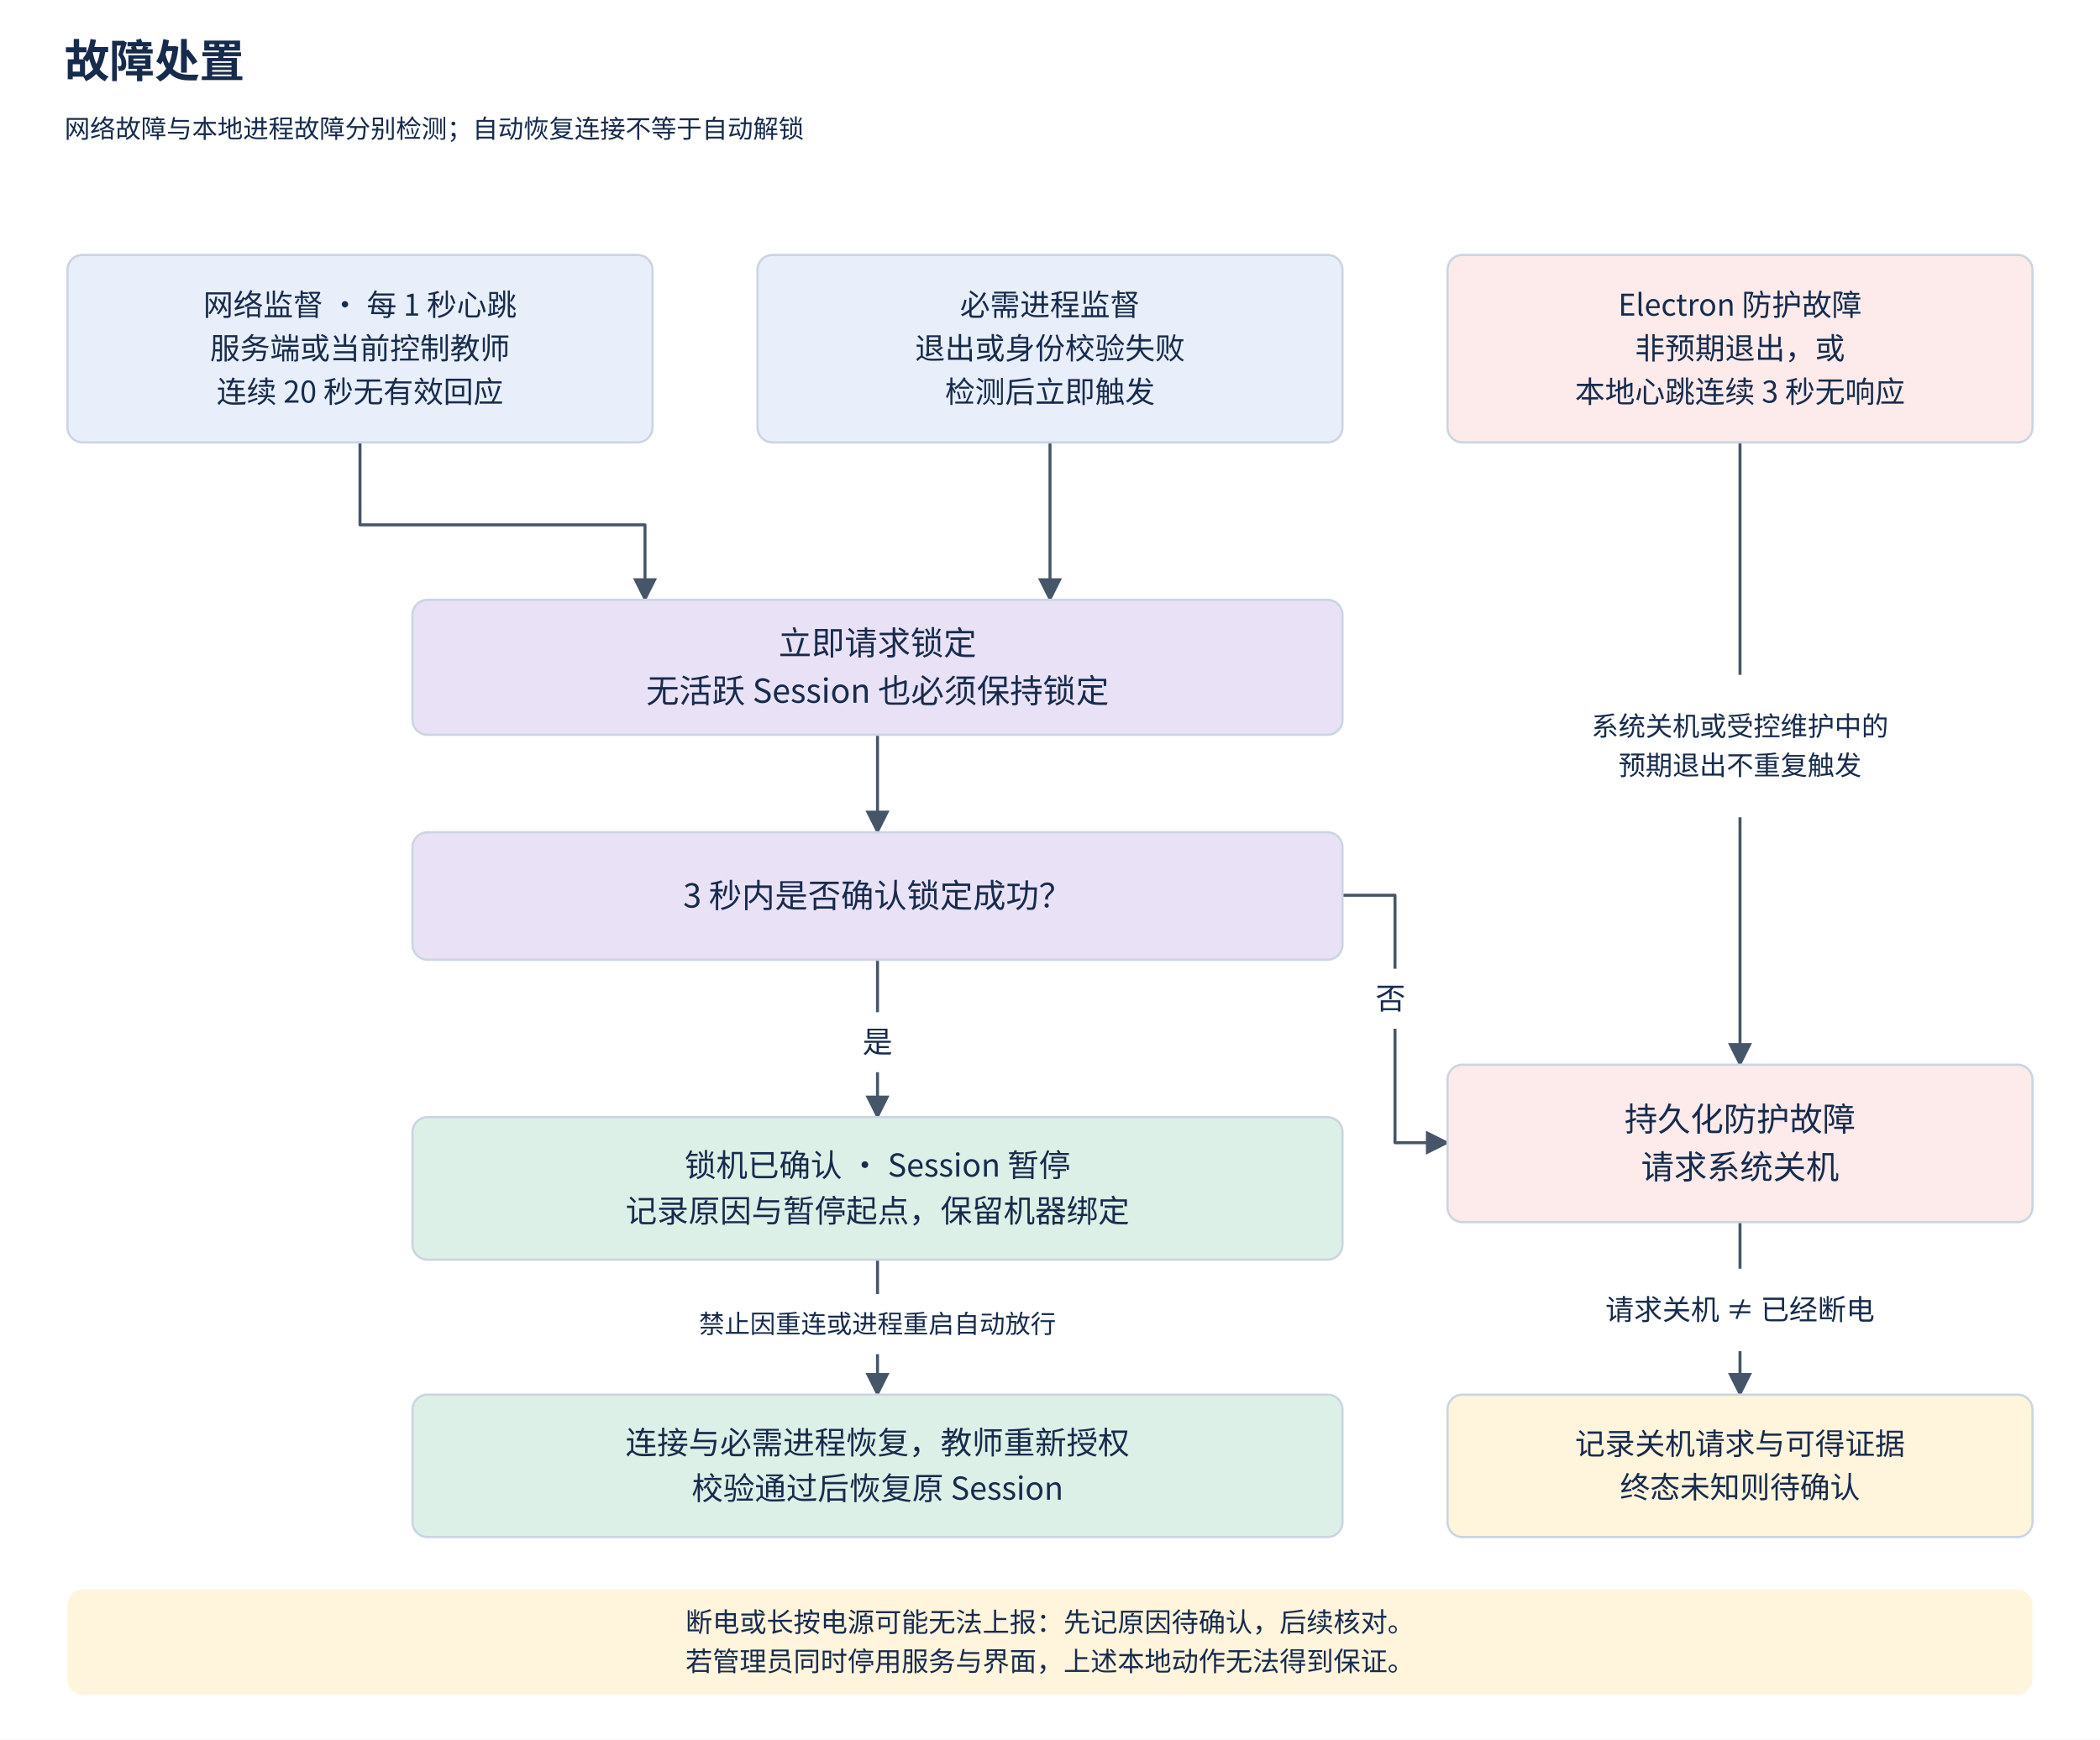
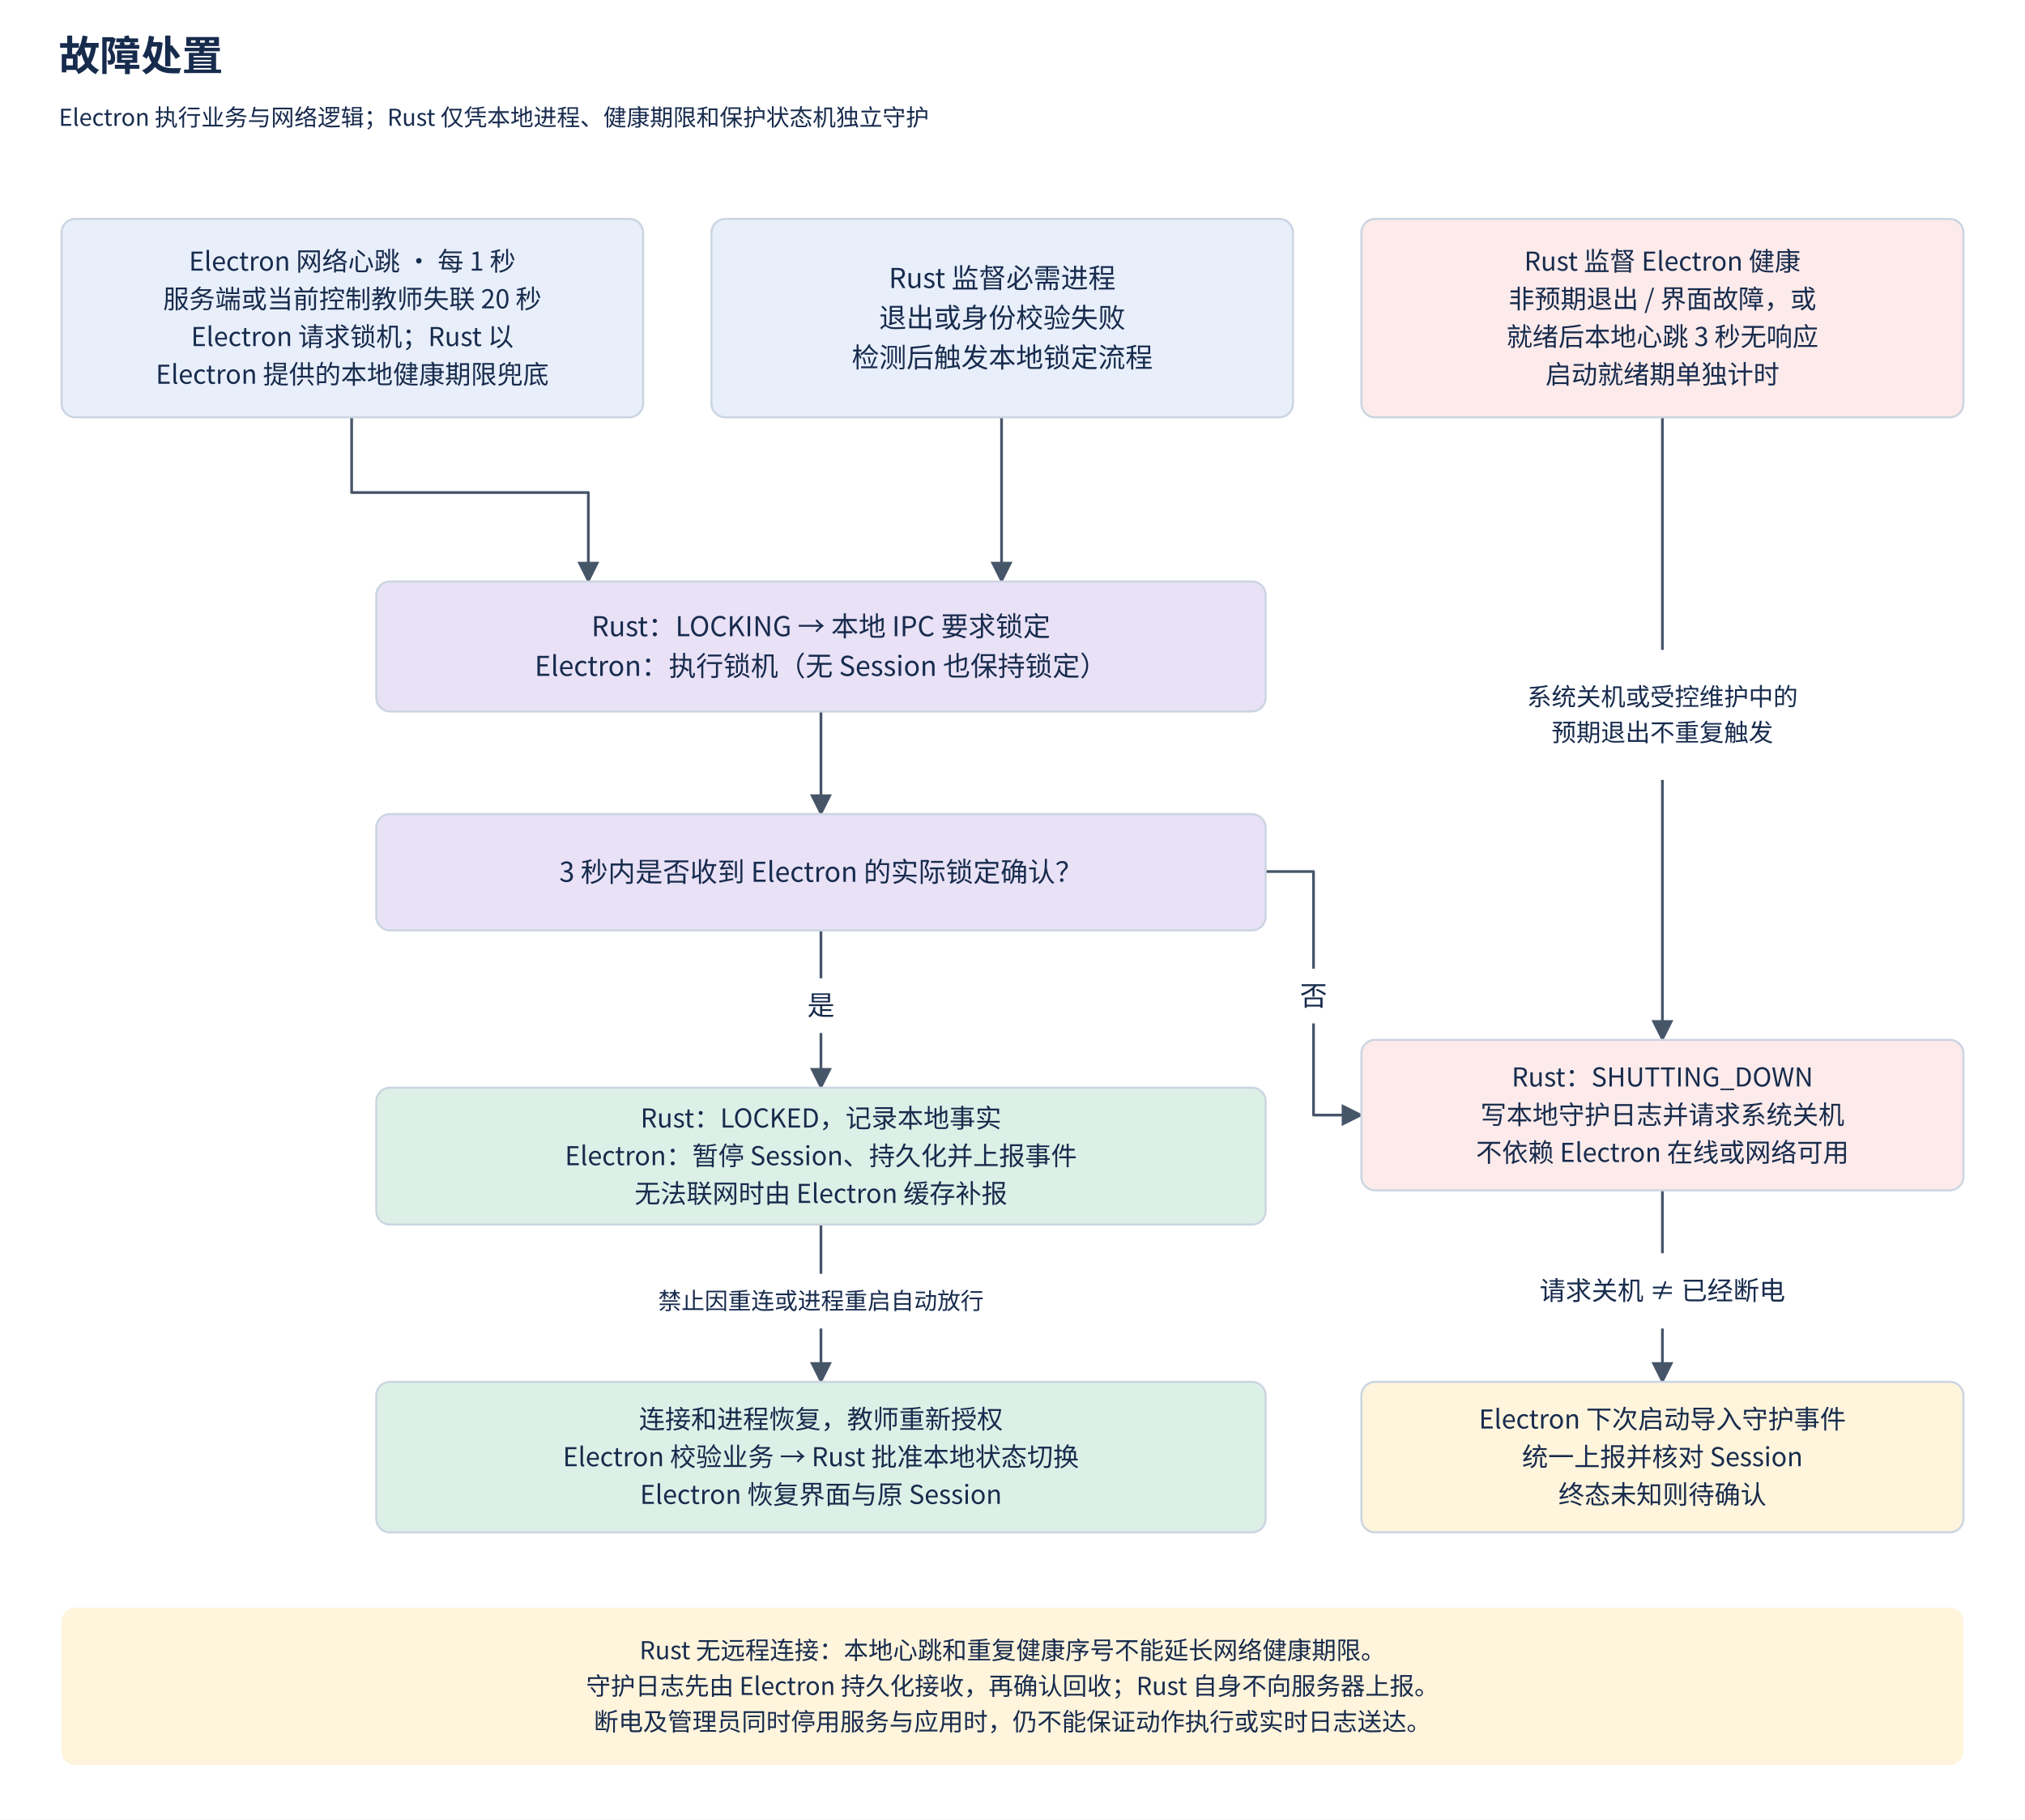
- <svg xmlns="http://www.w3.org/2000/svg" width="1400" height="1160" viewBox="0 0 1400 1160" role="img" aria-labelledby="title desc">
+ <svg xmlns="http://www.w3.org/2000/svg" width="1480" height="1330" viewBox="0 0 1480 1330" role="img" aria-labelledby="title desc">
  <defs>
    <marker id="arrow" viewBox="0 0 10 10" refX="9" refY="5" markerWidth="8" markerHeight="8" orient="auto-start-reverse">
      <path d="M 0 0 L 10 5 L 0 10 z" fill="#475569" />
    </marker>
  </defs>
-   <rect width="1400" height="1160" fill="#ffffff" />
-   <polyline points="240,295 240,350 430,350 430,400" fill="none" stroke="#475569" stroke-width="2" stroke-linejoin="round" marker-end="url(#arrow)" />
-   <polyline points="700,295 700,400" fill="none" stroke="#475569" stroke-width="2" stroke-linejoin="round" marker-end="url(#arrow)" />
-   <polyline points="585,490 585,555" fill="none" stroke="#475569" stroke-width="2" stroke-linejoin="round" marker-end="url(#arrow)" />
-   <polyline points="585,640 585,745" fill="none" stroke="#475569" stroke-width="2" stroke-linejoin="round" marker-end="url(#arrow)" />
-   <polyline points="585,840 585,930" fill="none" stroke="#475569" stroke-width="2" stroke-linejoin="round" marker-end="url(#arrow)" />
-   <polyline points="895,597 930,597 930,762 965,762" fill="none" stroke="#475569" stroke-width="2" stroke-linejoin="round" marker-end="url(#arrow)" />
-   <polyline points="1160,295 1160,710" fill="none" stroke="#475569" stroke-width="2" stroke-linejoin="round" marker-end="url(#arrow)" />
-   <polyline points="1160,815 1160,930" fill="none" stroke="#475569" stroke-width="2" stroke-linejoin="round" marker-end="url(#arrow)" />
+   <rect width="1480" height="1330" fill="#ffffff" />
+   <polyline points="257,305 257,360 430,360 430,425" fill="none" stroke="#475569" stroke-width="2" stroke-linejoin="round" marker-end="url(#arrow)" />
+   <polyline points="732,305 732,425" fill="none" stroke="#475569" stroke-width="2" stroke-linejoin="round" marker-end="url(#arrow)" />
+   <polyline points="600,520 600,595" fill="none" stroke="#475569" stroke-width="2" stroke-linejoin="round" marker-end="url(#arrow)" />
+   <polyline points="600,680 600,795" fill="none" stroke="#475569" stroke-width="2" stroke-linejoin="round" marker-end="url(#arrow)" />
+   <polyline points="600,895 600,1010" fill="none" stroke="#475569" stroke-width="2" stroke-linejoin="round" marker-end="url(#arrow)" />
+   <polyline points="925,637 960,637 960,815 995,815" fill="none" stroke="#475569" stroke-width="2" stroke-linejoin="round" marker-end="url(#arrow)" />
+   <polyline points="1215,305 1215,760" fill="none" stroke="#475569" stroke-width="2" stroke-linejoin="round" marker-end="url(#arrow)" />
+   <polyline points="1215,870 1215,1010" fill="none" stroke="#475569" stroke-width="2" stroke-linejoin="round" marker-end="url(#arrow)" />
  <text x="43" y="51.5" text-anchor="start" font-family="Microsoft YaHei, Noto Sans CJK SC, sans-serif" font-size="30" font-weight="600" fill="#172b4d">故障处置</text>
-   <text x="43" y="91.95" text-anchor="start" font-family="Microsoft YaHei, Noto Sans CJK SC, sans-serif" font-size="17" font-weight="400" fill="#172b4d">网络故障与本地进程故障分别检测；自动恢复连接不等于自动解锁</text>
-   <rect x="45" y="170" width="390" height="125" rx="10" fill="#e8effa" stroke="#cbd5e1" stroke-width="1.5" />
-   <text x="240.0" y="210.5" text-anchor="middle" font-family="Microsoft YaHei, Noto Sans CJK SC, sans-serif" font-size="20" font-weight="400" fill="#172b4d">网络监督 · 每 1 秒心跳</text>
-   <text x="240.0" y="239.5" text-anchor="middle" font-family="Microsoft YaHei, Noto Sans CJK SC, sans-serif" font-size="20" font-weight="400" fill="#172b4d">服务端或当前控制教师</text>
-   <text x="240.0" y="268.5" text-anchor="middle" font-family="Microsoft YaHei, Noto Sans CJK SC, sans-serif" font-size="20" font-weight="400" fill="#172b4d">连续 20 秒无有效回应</text>
-   <rect x="505" y="170" width="390" height="125" rx="10" fill="#e8effa" stroke="#cbd5e1" stroke-width="1.5" />
-   <text x="700.0" y="210.5" text-anchor="middle" font-family="Microsoft YaHei, Noto Sans CJK SC, sans-serif" font-size="20" font-weight="400" fill="#172b4d">必需进程监督</text>
-   <text x="700.0" y="239.5" text-anchor="middle" font-family="Microsoft YaHei, Noto Sans CJK SC, sans-serif" font-size="20" font-weight="400" fill="#172b4d">退出或身份校验失败</text>
-   <text x="700.0" y="268.5" text-anchor="middle" font-family="Microsoft YaHei, Noto Sans CJK SC, sans-serif" font-size="20" font-weight="400" fill="#172b4d">检测后立即触发</text>
-   <rect x="965" y="170" width="390" height="125" rx="10" fill="#fcebea" stroke="#cbd5e1" stroke-width="1.5" />
-   <text x="1160.0" y="210.5" text-anchor="middle" font-family="Microsoft YaHei, Noto Sans CJK SC, sans-serif" font-size="20" font-weight="400" fill="#172b4d">Electron 防护故障</text>
-   <text x="1160.0" y="239.5" text-anchor="middle" font-family="Microsoft YaHei, Noto Sans CJK SC, sans-serif" font-size="20" font-weight="400" fill="#172b4d">非预期退出，或</text>
-   <text x="1160.0" y="268.5" text-anchor="middle" font-family="Microsoft YaHei, Noto Sans CJK SC, sans-serif" font-size="20" font-weight="400" fill="#172b4d">本地心跳连续 3 秒无响应</text>
-   <rect x="275" y="400" width="620" height="90" rx="10" fill="#e9e1f6" stroke="#cbd5e1" stroke-width="1.5" />
-   <text x="585.0" y="436.75" text-anchor="middle" font-family="Microsoft YaHei, Noto Sans CJK SC, sans-serif" font-size="22" font-weight="400" fill="#172b4d">立即请求锁定</text>
-   <text x="585.0" y="468.65" text-anchor="middle" font-family="Microsoft YaHei, Noto Sans CJK SC, sans-serif" font-size="22" font-weight="400" fill="#172b4d">无活跃 Session 也必须保持锁定</text>
-   <rect x="275" y="555" width="620" height="85" rx="10" fill="#e9e1f6" stroke="#cbd5e1" stroke-width="1.5" />
-   <text x="585.0" y="605.2" text-anchor="middle" font-family="Microsoft YaHei, Noto Sans CJK SC, sans-serif" font-size="22" font-weight="400" fill="#172b4d">3 秒内是否确认锁定成功？</text>
-   <rect x="275" y="745" width="620" height="95" rx="10" fill="#ddf0e7" stroke="#cbd5e1" stroke-width="1.5" />
-   <text x="585.0" y="784.625" text-anchor="middle" font-family="Microsoft YaHei, Noto Sans CJK SC, sans-serif" font-size="21" font-weight="400" fill="#172b4d">锁机已确认 · Session 暂停</text>
-   <text x="585.0" y="815.075" text-anchor="middle" font-family="Microsoft YaHei, Noto Sans CJK SC, sans-serif" font-size="21" font-weight="400" fill="#172b4d">记录原因与暂停起点，保留机器绑定</text>
-   <rect x="275" y="930" width="620" height="95" rx="10" fill="#ddf0e7" stroke="#cbd5e1" stroke-width="1.5" />
-   <text x="585.0" y="969.625" text-anchor="middle" font-family="Microsoft YaHei, Noto Sans CJK SC, sans-serif" font-size="21" font-weight="400" fill="#172b4d">连接与必需进程恢复，教师重新授权</text>
-   <text x="585.0" y="1000.075" text-anchor="middle" font-family="Microsoft YaHei, Noto Sans CJK SC, sans-serif" font-size="21" font-weight="400" fill="#172b4d">校验通过后恢复原 Session</text>
-   <rect x="965" y="710" width="390" height="105" rx="10" fill="#fcebea" stroke="#cbd5e1" stroke-width="1.5" />
-   <text x="1160.0" y="754.25" text-anchor="middle" font-family="Microsoft YaHei, Noto Sans CJK SC, sans-serif" font-size="22" font-weight="400" fill="#172b4d">持久化防护故障</text>
-   <text x="1160.0" y="786.15" text-anchor="middle" font-family="Microsoft YaHei, Noto Sans CJK SC, sans-serif" font-size="22" font-weight="400" fill="#172b4d">请求系统关机</text>
-   <rect x="965" y="930" width="390" height="95" rx="10" fill="#fff4dc" stroke="#cbd5e1" stroke-width="1.5" />
-   <text x="1160.0" y="970.0" text-anchor="middle" font-family="Microsoft YaHei, Noto Sans CJK SC, sans-serif" font-size="20" font-weight="400" fill="#172b4d">记录关机请求与可得证据</text>
-   <text x="1160.0" y="999.0" text-anchor="middle" font-family="Microsoft YaHei, Noto Sans CJK SC, sans-serif" font-size="20" font-weight="400" fill="#172b4d">终态未知则待确认</text>
-   <rect x="540" y="675" width="90" height="40" rx="10" fill="#ffffff" stroke="none" stroke-width="1.5" />
-   <text x="585.0" y="702.0" text-anchor="middle" font-family="Microsoft YaHei, Noto Sans CJK SC, sans-serif" font-size="20" font-weight="400" fill="#172b4d">是</text>
-   <rect x="365" y="863" width="440" height="40" rx="10" fill="#ffffff" stroke="none" stroke-width="1.5" />
-   <text x="585.0" y="888.95" text-anchor="middle" font-family="Microsoft YaHei, Noto Sans CJK SC, sans-serif" font-size="17" font-weight="400" fill="#172b4d">禁止因重连或进程重启自动放行</text>
-   <rect x="887" y="646" width="80" height="40" rx="10" fill="#ffffff" stroke="none" stroke-width="1.5" />
-   <text x="927.0" y="673.0" text-anchor="middle" font-family="Microsoft YaHei, Noto Sans CJK SC, sans-serif" font-size="20" font-weight="400" fill="#172b4d">否</text>
-   <rect x="984" y="450" width="352" height="95" rx="10" fill="#ffffff" stroke="none" stroke-width="1.5" />
-   <text x="1160.0" y="490.75" text-anchor="middle" font-family="Microsoft YaHei, Noto Sans CJK SC, sans-serif" font-size="18" font-weight="400" fill="#172b4d">系统关机或受控维护中的</text>
-   <text x="1160.0" y="516.85" text-anchor="middle" font-family="Microsoft YaHei, Noto Sans CJK SC, sans-serif" font-size="18" font-weight="400" fill="#172b4d">预期退出不重复触发</text>
-   <rect x="981" y="846" width="358" height="55" rx="10" fill="#ffffff" stroke="none" stroke-width="1.5" />
-   <text x="1160.0" y="880.15" text-anchor="middle" font-family="Microsoft YaHei, Noto Sans CJK SC, sans-serif" font-size="19" font-weight="400" fill="#172b4d">请求关机 ≠ 已经断电</text>
-   <rect x="45" y="1060" width="1310" height="70" rx="10" fill="#fff4dc" stroke="none" stroke-width="1.5" />
-   <text x="700.0" y="1088.25" text-anchor="middle" font-family="Microsoft YaHei, Noto Sans CJK SC, sans-serif" font-size="18" font-weight="400" fill="#172b4d">断电或长按电源可能无法上报：先记原因待确认，后续核对。</text>
-   <text x="700.0" y="1114.35" text-anchor="middle" font-family="Microsoft YaHei, Noto Sans CJK SC, sans-serif" font-size="18" font-weight="400" fill="#172b4d">若管理员同时停用服务与界面，上述本地动作无法得到保证。</text>
+   <text x="43" y="91.95" text-anchor="start" font-family="Microsoft YaHei, Noto Sans CJK SC, sans-serif" font-size="17" font-weight="400" fill="#172b4d">Electron 执行业务与网络逻辑；Rust 仅凭本地进程、健康期限和保护状态机独立守护</text>
+   <rect x="45" y="160" width="425" height="145" rx="10" fill="#e8effa" stroke="#cbd5e1" stroke-width="1.5" />
+   <text x="257.5" y="197.825" text-anchor="middle" font-family="Microsoft YaHei, Noto Sans CJK SC, sans-serif" font-size="19" font-weight="400" fill="#172b4d">Electron 网络心跳 · 每 1 秒</text>
+   <text x="257.5" y="225.375" text-anchor="middle" font-family="Microsoft YaHei, Noto Sans CJK SC, sans-serif" font-size="19" font-weight="400" fill="#172b4d">服务端或当前控制教师失联 20 秒</text>
+   <text x="257.5" y="252.925" text-anchor="middle" font-family="Microsoft YaHei, Noto Sans CJK SC, sans-serif" font-size="19" font-weight="400" fill="#172b4d">Electron 请求锁机；Rust 以</text>
+   <text x="257.5" y="280.475" text-anchor="middle" font-family="Microsoft YaHei, Noto Sans CJK SC, sans-serif" font-size="19" font-weight="400" fill="#172b4d">Electron 提供的本地健康期限兜底</text>
+   <rect x="520" y="160" width="425" height="145" rx="10" fill="#e8effa" stroke="#cbd5e1" stroke-width="1.5" />
+   <text x="732.5" y="210.5" text-anchor="middle" font-family="Microsoft YaHei, Noto Sans CJK SC, sans-serif" font-size="20" font-weight="400" fill="#172b4d">Rust 监督必需进程</text>
+   <text x="732.5" y="239.5" text-anchor="middle" font-family="Microsoft YaHei, Noto Sans CJK SC, sans-serif" font-size="20" font-weight="400" fill="#172b4d">退出或身份校验失败</text>
+   <text x="732.5" y="268.5" text-anchor="middle" font-family="Microsoft YaHei, Noto Sans CJK SC, sans-serif" font-size="20" font-weight="400" fill="#172b4d">检测后触发本地锁定流程</text>
+   <rect x="995" y="160" width="440" height="145" rx="10" fill="#fcebea" stroke="#cbd5e1" stroke-width="1.5" />
+   <text x="1215.0" y="197.825" text-anchor="middle" font-family="Microsoft YaHei, Noto Sans CJK SC, sans-serif" font-size="19" font-weight="400" fill="#172b4d">Rust 监督 Electron 健康</text>
+   <text x="1215.0" y="225.375" text-anchor="middle" font-family="Microsoft YaHei, Noto Sans CJK SC, sans-serif" font-size="19" font-weight="400" fill="#172b4d">非预期退出 / 界面故障，或</text>
+   <text x="1215.0" y="252.925" text-anchor="middle" font-family="Microsoft YaHei, Noto Sans CJK SC, sans-serif" font-size="19" font-weight="400" fill="#172b4d">就绪后本地心跳 3 秒无响应</text>
+   <text x="1215.0" y="280.475" text-anchor="middle" font-family="Microsoft YaHei, Noto Sans CJK SC, sans-serif" font-size="19" font-weight="400" fill="#172b4d">启动就绪期单独计时</text>
+   <rect x="275" y="425" width="650" height="95" rx="10" fill="#e9e1f6" stroke="#cbd5e1" stroke-width="1.5" />
+   <text x="600.0" y="465.0" text-anchor="middle" font-family="Microsoft YaHei, Noto Sans CJK SC, sans-serif" font-size="20" font-weight="400" fill="#172b4d">Rust：LOCKING → 本地 IPC 要求锁定</text>
+   <text x="600.0" y="494.0" text-anchor="middle" font-family="Microsoft YaHei, Noto Sans CJK SC, sans-serif" font-size="20" font-weight="400" fill="#172b4d">Electron：执行锁机（无 Session 也保持锁定）</text>
+   <rect x="275" y="595" width="650" height="85" rx="10" fill="#e9e1f6" stroke="#cbd5e1" stroke-width="1.5" />
+   <text x="600.0" y="644.5" text-anchor="middle" font-family="Microsoft YaHei, Noto Sans CJK SC, sans-serif" font-size="20" font-weight="400" fill="#172b4d">3 秒内是否收到 Electron 的实际锁定确认？</text>
+   <rect x="275" y="795" width="650" height="100" rx="10" fill="#ddf0e7" stroke="#cbd5e1" stroke-width="1.5" />
+   <text x="600.0" y="824.1" text-anchor="middle" font-family="Microsoft YaHei, Noto Sans CJK SC, sans-serif" font-size="19" font-weight="400" fill="#172b4d">Rust：LOCKED，记录本地事实</text>
+   <text x="600.0" y="851.65" text-anchor="middle" font-family="Microsoft YaHei, Noto Sans CJK SC, sans-serif" font-size="19" font-weight="400" fill="#172b4d">Electron：暂停 Session、持久化并上报事件</text>
+   <text x="600.0" y="879.2" text-anchor="middle" font-family="Microsoft YaHei, Noto Sans CJK SC, sans-serif" font-size="19" font-weight="400" fill="#172b4d">无法联网时由 Electron 缓存补报</text>
+   <rect x="275" y="1010" width="650" height="110" rx="10" fill="#ddf0e7" stroke="#cbd5e1" stroke-width="1.5" />
+   <text x="600.0" y="1044.1" text-anchor="middle" font-family="Microsoft YaHei, Noto Sans CJK SC, sans-serif" font-size="19" font-weight="400" fill="#172b4d">连接和进程恢复，教师重新授权</text>
+   <text x="600.0" y="1071.65" text-anchor="middle" font-family="Microsoft YaHei, Noto Sans CJK SC, sans-serif" font-size="19" font-weight="400" fill="#172b4d">Electron 校验业务 → Rust 批准本地状态切换</text>
+   <text x="600.0" y="1099.2" text-anchor="middle" font-family="Microsoft YaHei, Noto Sans CJK SC, sans-serif" font-size="19" font-weight="400" fill="#172b4d">Electron 恢复界面与原 Session</text>
+   <rect x="995" y="760" width="440" height="110" rx="10" fill="#fcebea" stroke="#cbd5e1" stroke-width="1.5" />
+   <text x="1215.0" y="794.1" text-anchor="middle" font-family="Microsoft YaHei, Noto Sans CJK SC, sans-serif" font-size="19" font-weight="400" fill="#172b4d">Rust：SHUTTING_DOWN</text>
+   <text x="1215.0" y="821.65" text-anchor="middle" font-family="Microsoft YaHei, Noto Sans CJK SC, sans-serif" font-size="19" font-weight="400" fill="#172b4d">写本地守护日志并请求系统关机</text>
+   <text x="1215.0" y="849.2" text-anchor="middle" font-family="Microsoft YaHei, Noto Sans CJK SC, sans-serif" font-size="19" font-weight="400" fill="#172b4d">不依赖 Electron 在线或网络可用</text>
+   <rect x="995" y="1010" width="440" height="110" rx="10" fill="#fff4dc" stroke="#cbd5e1" stroke-width="1.5" />
+   <text x="1215.0" y="1044.1" text-anchor="middle" font-family="Microsoft YaHei, Noto Sans CJK SC, sans-serif" font-size="19" font-weight="400" fill="#172b4d">Electron 下次启动导入守护事件</text>
+   <text x="1215.0" y="1071.65" text-anchor="middle" font-family="Microsoft YaHei, Noto Sans CJK SC, sans-serif" font-size="19" font-weight="400" fill="#172b4d">统一上报并核对 Session</text>
+   <text x="1215.0" y="1099.2" text-anchor="middle" font-family="Microsoft YaHei, Noto Sans CJK SC, sans-serif" font-size="19" font-weight="400" fill="#172b4d">终态未知则待确认</text>
+   <rect x="555" y="715" width="90" height="40" rx="10" fill="#ffffff" stroke="none" stroke-width="1.5" />
+   <text x="600.0" y="742.0" text-anchor="middle" font-family="Microsoft YaHei, Noto Sans CJK SC, sans-serif" font-size="20" font-weight="400" fill="#172b4d">是</text>
+   <rect x="375" y="931" width="450" height="40" rx="10" fill="#ffffff" stroke="none" stroke-width="1.5" />
+   <text x="600.0" y="956.95" text-anchor="middle" font-family="Microsoft YaHei, Noto Sans CJK SC, sans-serif" font-size="17" font-weight="400" fill="#172b4d">禁止因重连或进程重启自动放行</text>
+   <rect x="930" y="708" width="60" height="40" rx="10" fill="#ffffff" stroke="none" stroke-width="1.5" />
+   <text x="960.0" y="735.0" text-anchor="middle" font-family="Microsoft YaHei, Noto Sans CJK SC, sans-serif" font-size="20" font-weight="400" fill="#172b4d">否</text>
+   <rect x="1004" y="475" width="422" height="95" rx="10" fill="#ffffff" stroke="none" stroke-width="1.5" />
+   <text x="1215.0" y="515.75" text-anchor="middle" font-family="Microsoft YaHei, Noto Sans CJK SC, sans-serif" font-size="18" font-weight="400" fill="#172b4d">系统关机或受控维护中的</text>
+   <text x="1215.0" y="541.85" text-anchor="middle" font-family="Microsoft YaHei, Noto Sans CJK SC, sans-serif" font-size="18" font-weight="400" fill="#172b4d">预期退出不重复触发</text>
+   <rect x="1004" y="916" width="422" height="55" rx="10" fill="#ffffff" stroke="none" stroke-width="1.5" />
+   <text x="1215.0" y="950.15" text-anchor="middle" font-family="Microsoft YaHei, Noto Sans CJK SC, sans-serif" font-size="19" font-weight="400" fill="#172b4d">请求关机 ≠ 已经断电</text>
+   <rect x="45" y="1175" width="1390" height="115" rx="10" fill="#fff4dc" stroke="none" stroke-width="1.5" />
+   <text x="740.0" y="1212.7" text-anchor="middle" font-family="Microsoft YaHei, Noto Sans CJK SC, sans-serif" font-size="18" font-weight="400" fill="#172b4d">Rust 无远程连接：本地心跳和重复健康序号不能延长网络健康期限。</text>
+   <text x="740.0" y="1238.8" text-anchor="middle" font-family="Microsoft YaHei, Noto Sans CJK SC, sans-serif" font-size="18" font-weight="400" fill="#172b4d">守护日志先由 Electron 持久化接收，再确认回收；Rust 自身不向服务器上报。</text>
+   <text x="740.0" y="1264.9" text-anchor="middle" font-family="Microsoft YaHei, Noto Sans CJK SC, sans-serif" font-size="18" font-weight="400" fill="#172b4d">断电及管理员同时停用服务与应用时，仍不能保证动作执行或实时日志送达。</text>
</svg>
